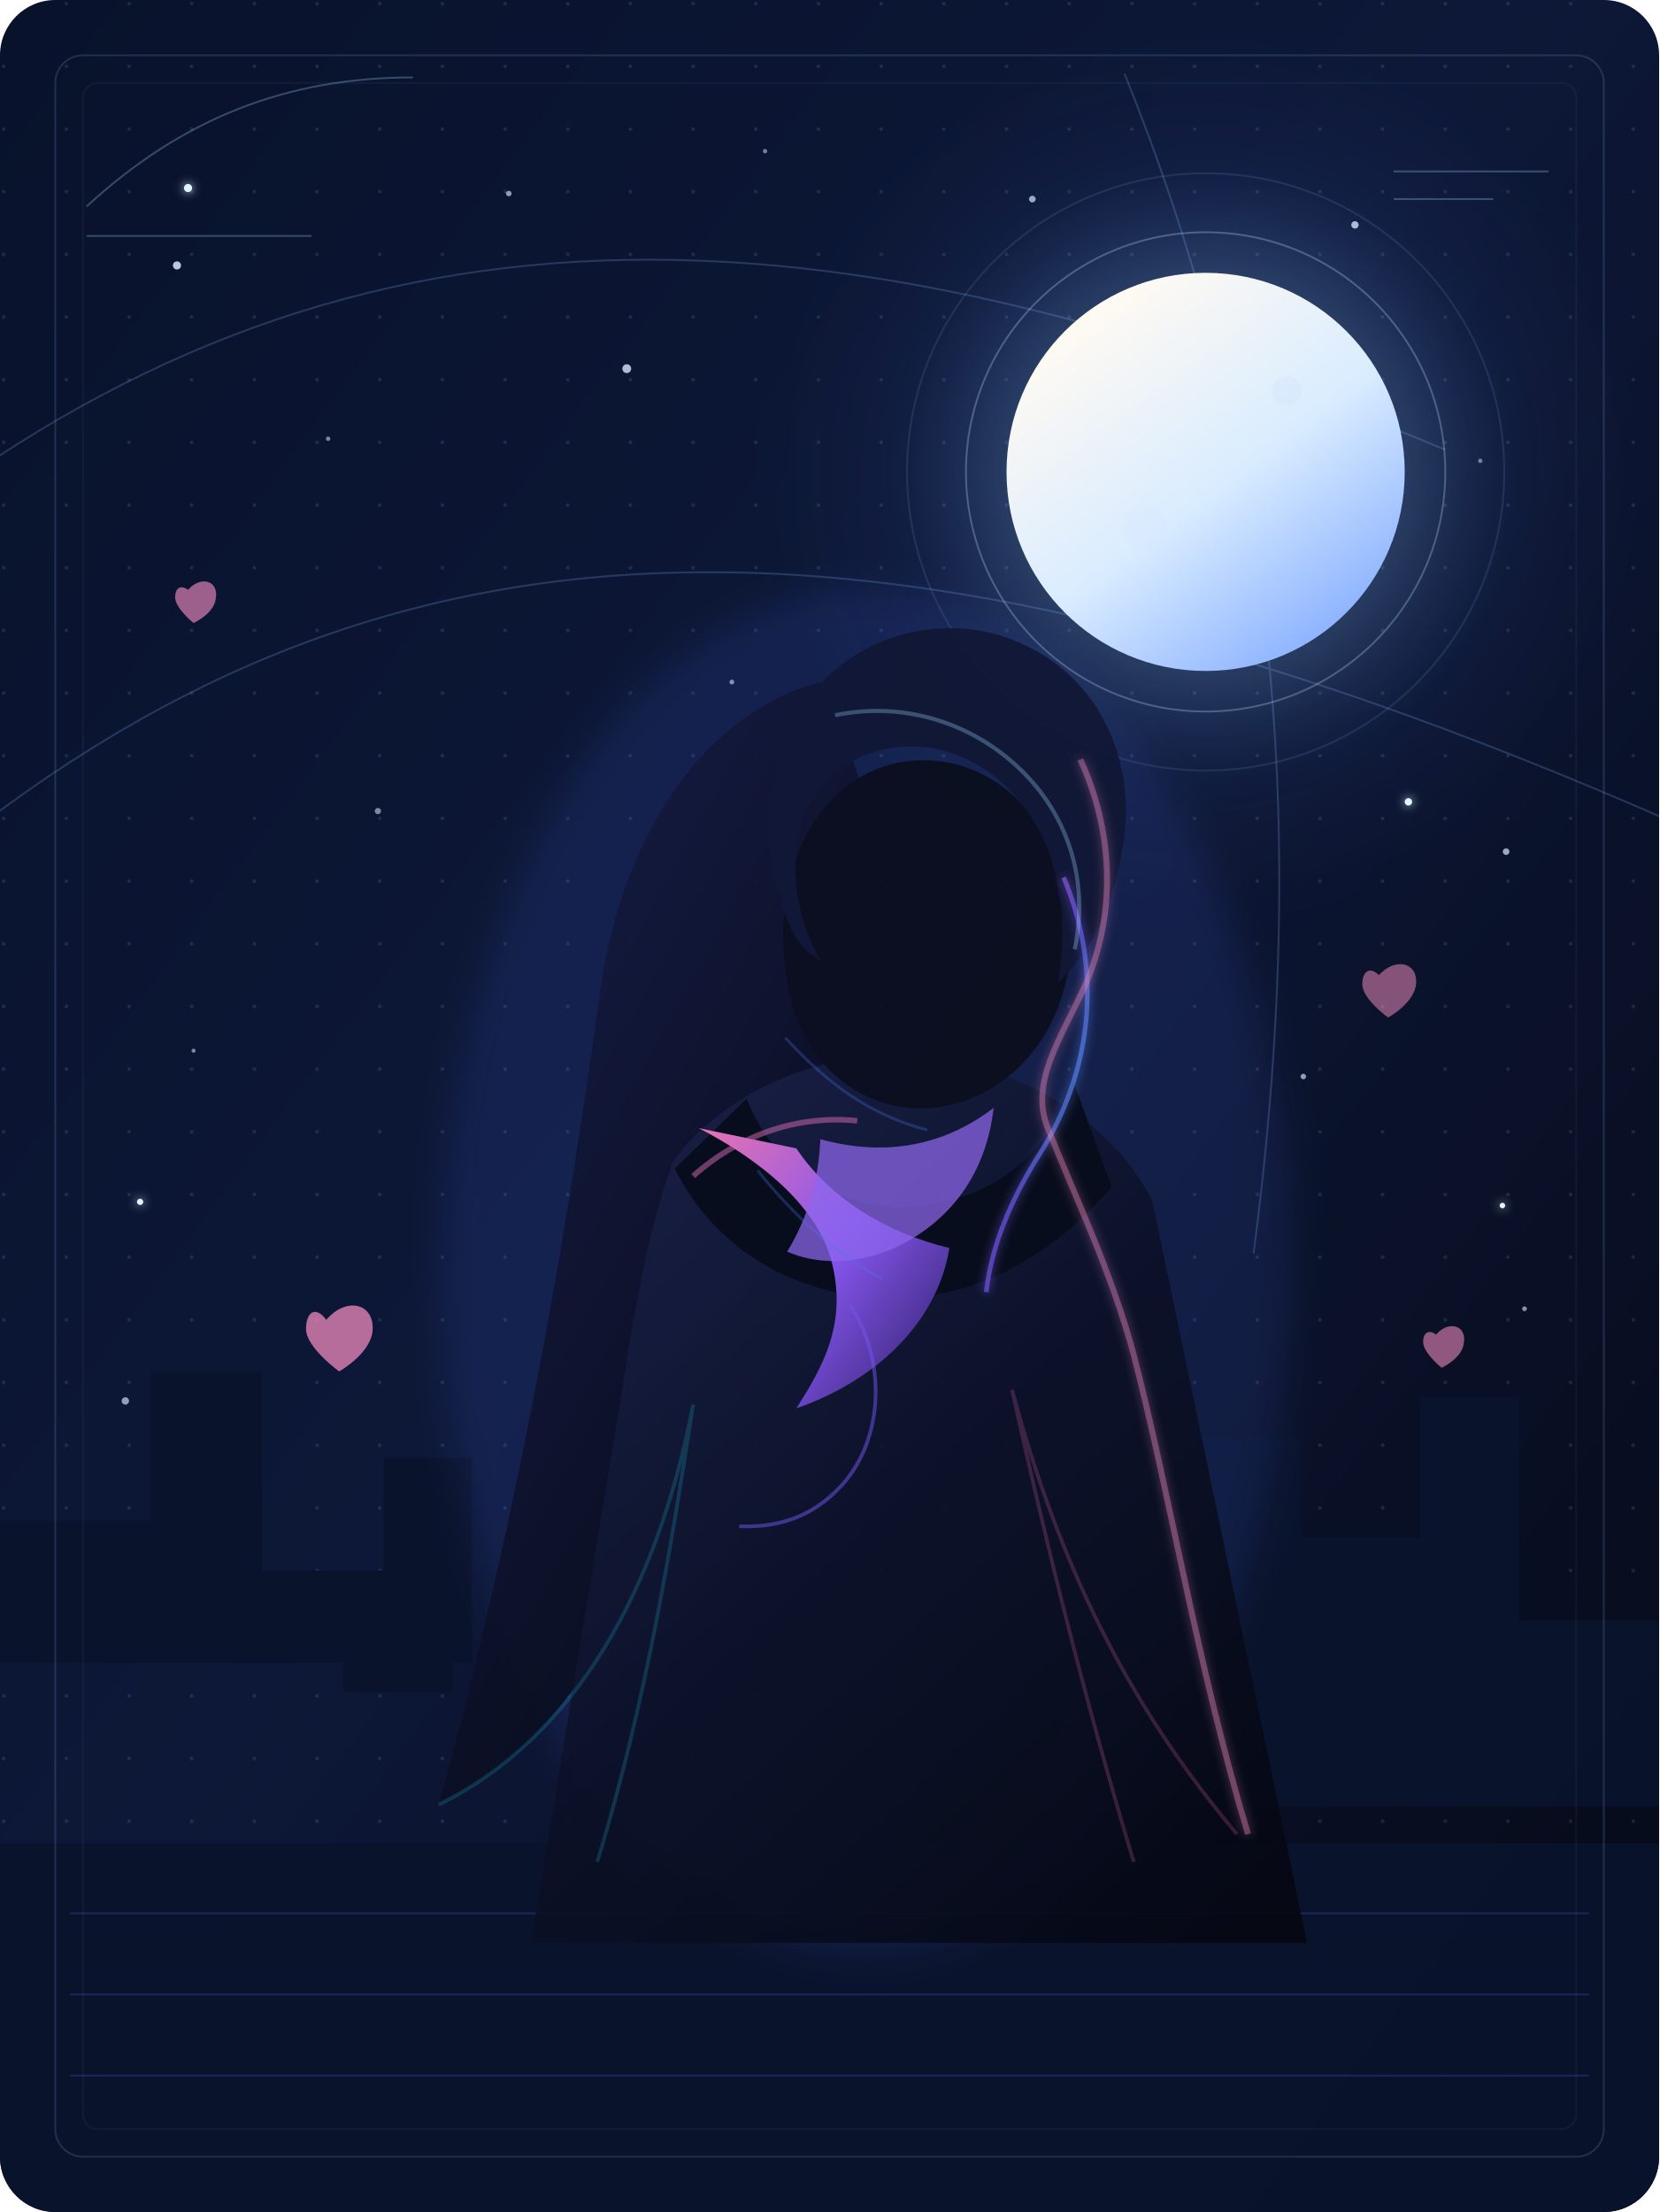
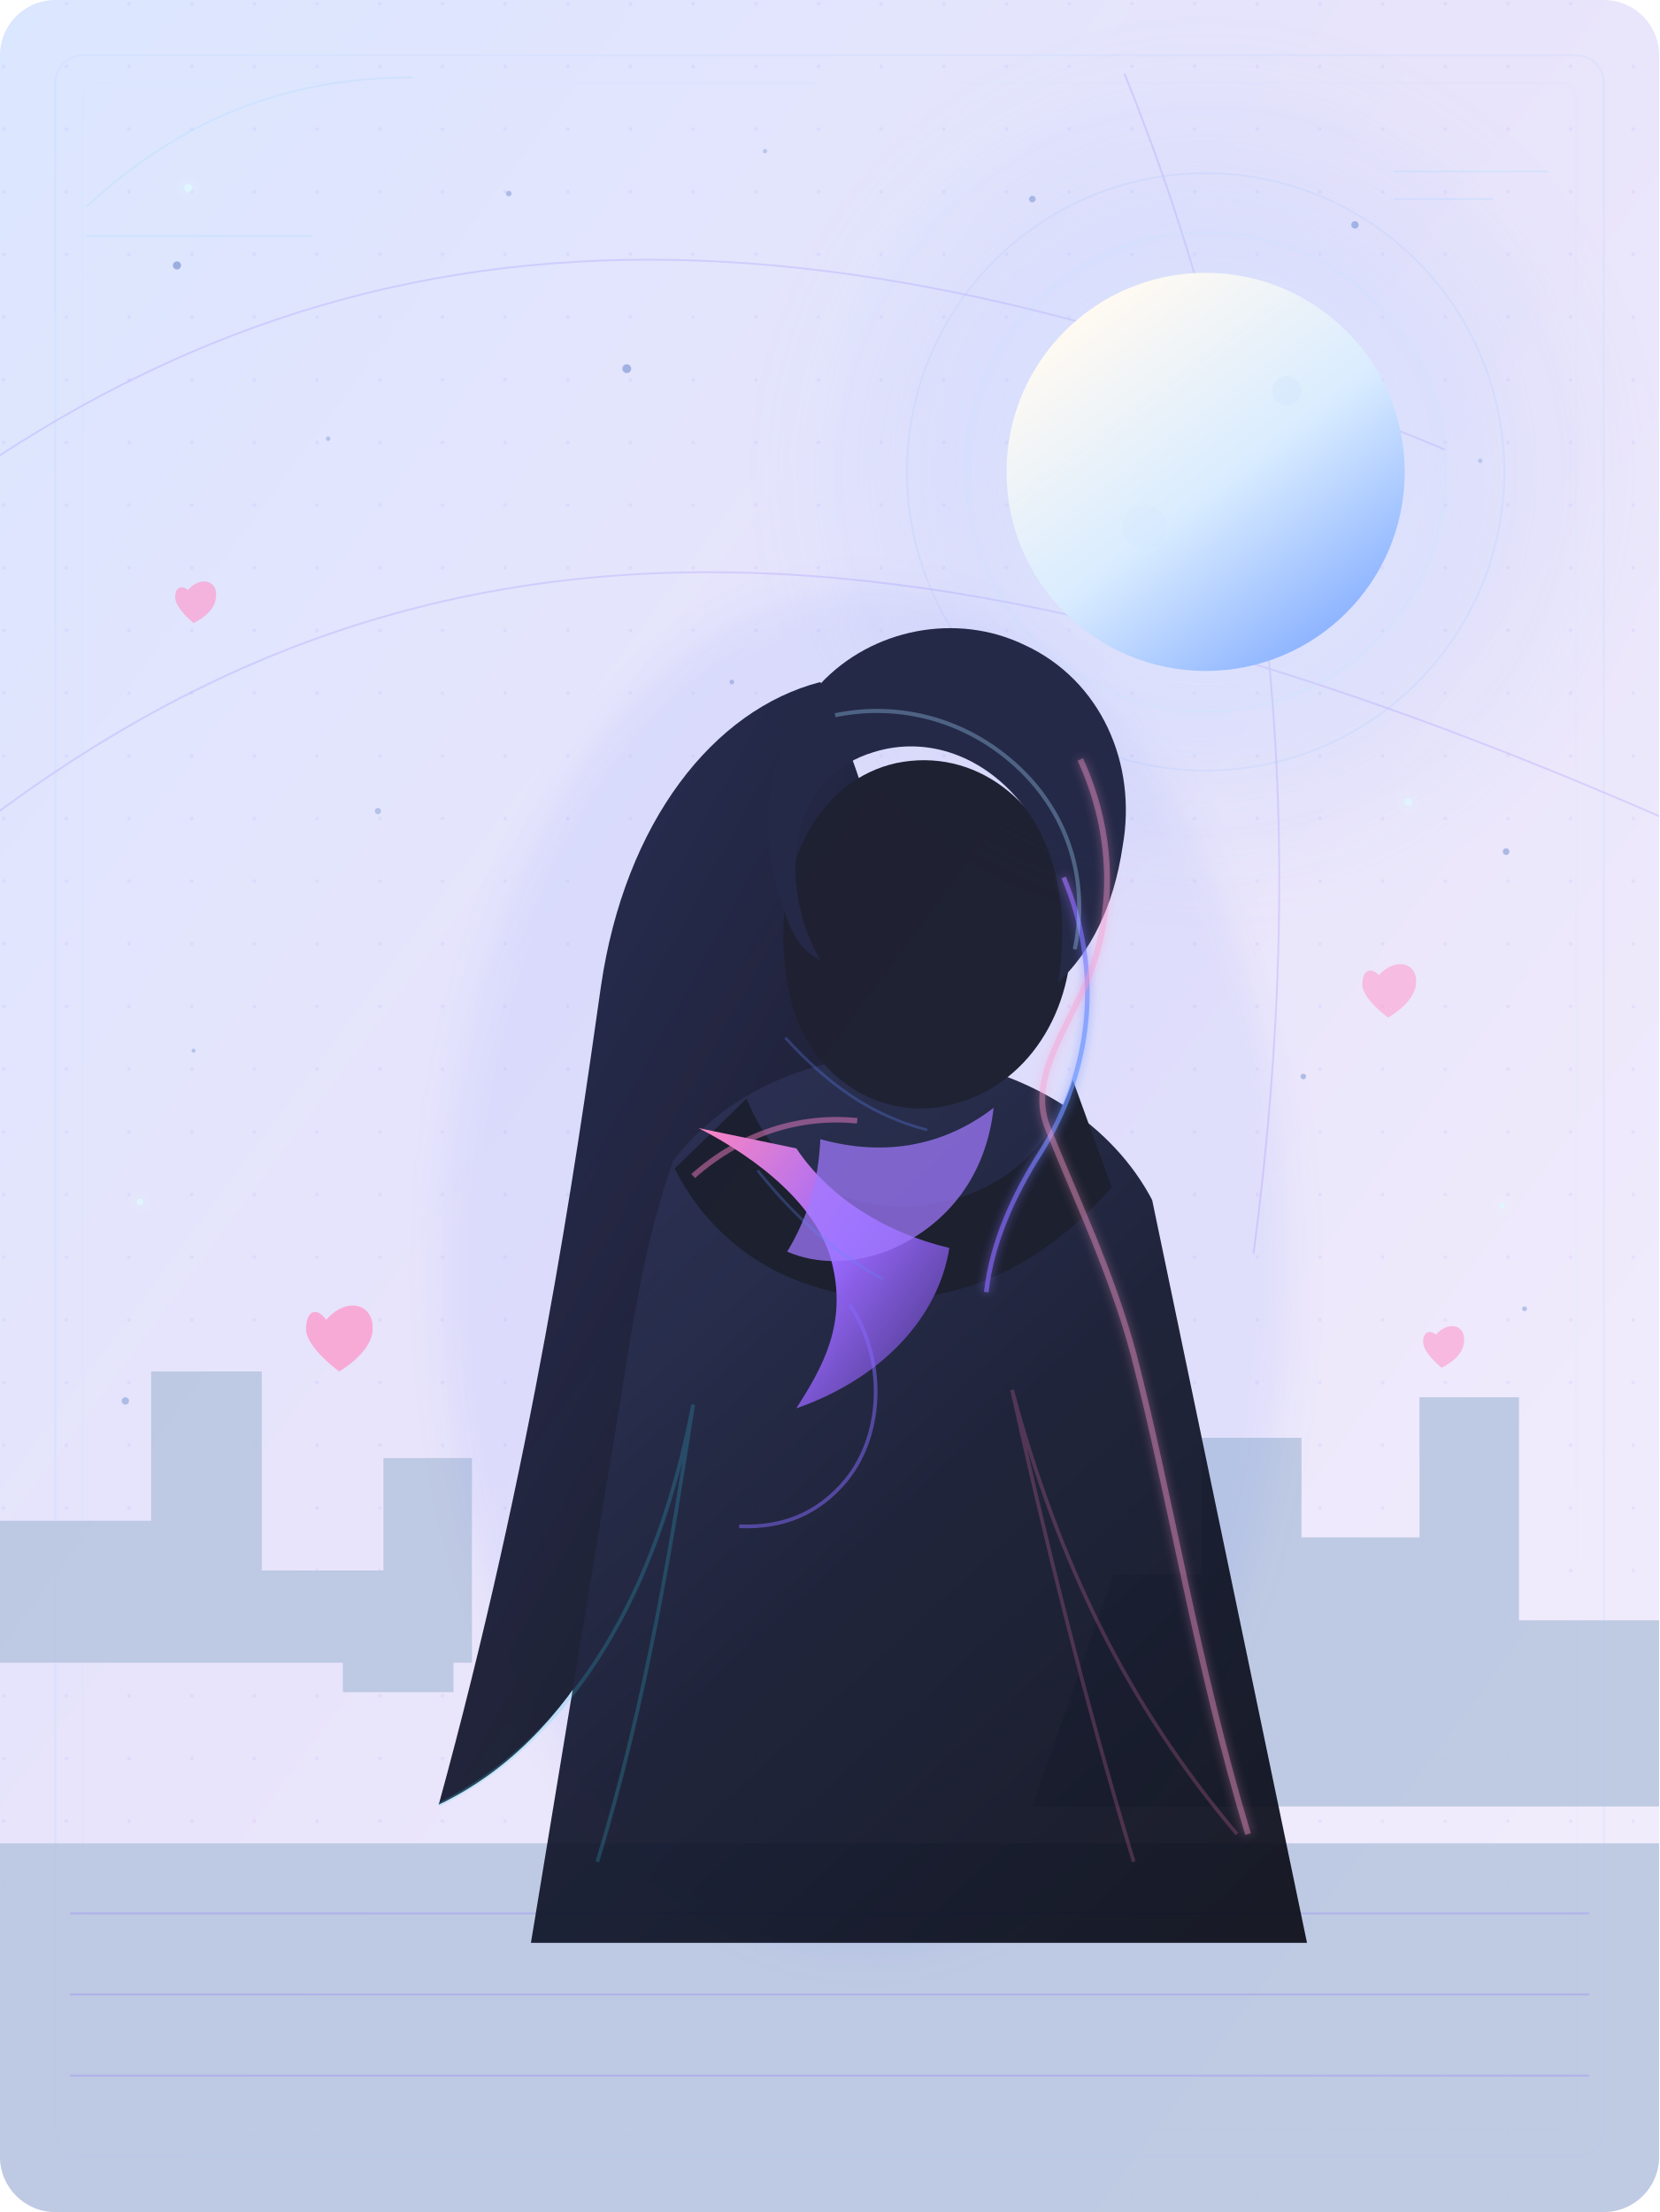
<svg xmlns="http://www.w3.org/2000/svg" viewBox="0 0 900 1200" role="img" aria-labelledby="title desc">
  <defs>
    <linearGradient id="sky" x1="0" y1="0" x2="1" y2="1">
-       <stop stop-color="#08122b" />
-       <stop offset=".46" stop-color="#0d1838" />
-       <stop offset="1" stop-color="#060916" />
+       <stop stop-color="#dbe6ff" />
+       <stop offset=".46" stop-color="#e8e4fb" />
+       <stop offset="1" stop-color="#f3eefc" />
    </linearGradient>
    <radialGradient id="moonGlow" cx=".5" cy=".5" r=".5">
-       <stop stop-color="#f7f2ff" stop-opacity=".95" />
-       <stop offset=".28" stop-color="#a8dfff" stop-opacity=".66" />
-       <stop offset=".7" stop-color="#5d8fff" stop-opacity=".1" />
-       <stop offset="1" stop-color="#5d8fff" stop-opacity="0" />
+       <stop stop-color="#fff6e8" stop-opacity=".95" />
+       <stop offset=".28" stop-color="#cfe6ff" stop-opacity=".7" />
+       <stop offset=".7" stop-color="#8fb5ff" stop-opacity=".18" />
+       <stop offset="1" stop-color="#8fb5ff" stop-opacity="0" />
    </radialGradient>
    <linearGradient id="moon" x1=".2" y1=".1" x2=".8" y2=".9">
      <stop stop-color="#fffaf2" />
      <stop offset=".55" stop-color="#d9ecff" />
      <stop offset="1" stop-color="#8fb5ff" />
    </linearGradient>
    <linearGradient id="hair" x1=".1" y1=".2" x2=".9" y2=".9">
      <stop stop-color="#151a3e" />
      <stop offset=".55" stop-color="#080c1d" />
      <stop offset="1" stop-color="#050711" />
    </linearGradient>
    <linearGradient id="coat" x1=".1" y1="0" x2=".9" y2="1">
      <stop stop-color="#1a2146" />
      <stop offset=".5" stop-color="#0b1026" />
      <stop offset="1" stop-color="#050712" />
    </linearGradient>
    <linearGradient id="rim" x1="0" y1="0" x2="1" y2="1">
      <stop stop-color="#ff7bc9" />
      <stop offset=".5" stop-color="#7c5cff" />
      <stop offset="1" stop-color="#24e0ff" />
    </linearGradient>
    <linearGradient id="scarf" x1="0" y1="0" x2="1" y2=".8">
      <stop stop-color="#ff7dbb" />
      <stop offset=".55" stop-color="#925bff" />
      <stop offset="1" stop-color="#3f2a82" />
    </linearGradient>
    <linearGradient id="city" x1="0" y1="0" x2="0" y2="1">
-       <stop stop-color="#07132d" stop-opacity=".2" />
-       <stop offset="1" stop-color="#040712" />
+       <stop stop-color="#c7d2ea" stop-opacity=".5" />
+       <stop offset="1" stop-color="#aebcd8" />
    </linearGradient>
    <filter id="glow" x="-80%" y="-80%" width="260%" height="260%">
      <feGaussianBlur stdDeviation="10" />
    </filter>
    <filter id="softGlow" x="-40%" y="-40%" width="180%" height="180%">
      <feGaussianBlur stdDeviation="2.6" result="blur" />
      <feMerge>
        <feMergeNode in="blur" />
        <feMergeNode in="SourceGraphic" />
      </feMerge>
    </filter>
    <pattern id="dotPattern" width="34" height="34" patternUnits="userSpaceOnUse">
-       <circle cx="2" cy="2" r="1" fill="#a9c8ff" opacity=".3" />
+       <circle cx="2" cy="2" r="1" fill="#7c5cff" opacity=".18" />
    </pattern>
    <clipPath id="posterClip">
      <rect width="900" height="1200" rx="30" />
    </clipPath>
  </defs>
  <g clip-path="url(#posterClip)">
    <rect width="900" height="1200" fill="url(#sky)" />
    <rect width="900" height="1200" fill="url(#dotPattern)" opacity=".42" />
-     <g fill="#d8e8ff">
+     <g fill="#8fa5d9">
      <circle cx="96" cy="144" r="2.2" opacity=".85" />
      <circle cx="178" cy="238" r="1.2" opacity=".55" />
      <circle cx="276" cy="105" r="1.5" opacity=".65" />
      <circle cx="340" cy="200" r="2.4" opacity=".8" />
      <circle cx="415" cy="82" r="1.2" opacity=".5" />
      <circle cx="560" cy="108" r="1.8" opacity=".7" />
      <circle cx="618" cy="190" r="1.2" opacity=".6" />
      <circle cx="735" cy="122" r="2" opacity=".8" />
      <circle cx="803" cy="250" r="1.2" opacity=".5" />
      <circle cx="817" cy="462" r="1.8" opacity=".7" />
      <circle cx="397" cy="370" r="1.3" opacity=".6" />
      <circle cx="205" cy="440" r="1.7" opacity=".55" />
      <circle cx="105" cy="570" r="1.1" opacity=".55" />
      <circle cx="707" cy="584" r="1.5" opacity=".65" />
      <circle cx="827" cy="710" r="1.3" opacity=".6" />
      <circle cx="68" cy="760" r="2" opacity=".65" />
    </g>
-     <g fill="none" stroke="#8bb6ff" opacity=".22">
+     <g fill="none" stroke="#7c5cff" opacity=".18">
      <path d="M-70 298C170 104 426 94 784 244" />
      <path d="M-20 455C230 259 508 260 965 472" />
      <path d="M610 40C684 223 714 422 680 680" />
    </g>
    <circle cx="654" cy="256" r="238" fill="url(#moonGlow)" opacity=".52" filter="url(#glow)" />
    <circle cx="654" cy="256" r="108" fill="url(#moon)" />
    <circle cx="654" cy="256" r="130" fill="none" stroke="#c3e5ff" stroke-opacity=".28" stroke-width="1" />
    <circle cx="654" cy="256" r="162" fill="none" stroke="#8fb9ff" stroke-opacity=".13" stroke-width="1" />
    <g fill="#b8d4ff" opacity=".62">
      <circle cx="698" cy="212" r="8" opacity=".2" />
      <circle cx="621" cy="286" r="12" opacity=".13" />
      <circle cx="688" cy="307" r="5" opacity=".17" />
    </g>
-     <g fill="#09132c" opacity=".96">
+     <g fill="#b9c6e0" opacity=".9">
      <path d="M0 825 82 825 82 744 142 744 142 852 208 852 208 791 256 791 256 902 0 902Z" />
      <path d="M604 854 652 854 652 780 706 780 706 834 770 834 770 758 824 758 824 879 900 879 900 980 560 980Z" />
      <path d="M186 888 218 888 218 828 246 828 246 918 186 918Z" />
      <path d="M0 1000 900 1000 900 1200 0 1200Z" />
    </g>
    <g stroke="#7c5cff" stroke-opacity=".22">
      <path d="M38 1038H862" />
      <path d="M38 1082H862" />
      <path d="M38 1126H862" />
    </g>
-     <ellipse cx="470" cy="690" rx="230" ry="370" fill="#4f6fff" opacity=".12" filter="url(#glow)" />
+     <ellipse cx="470" cy="690" rx="230" ry="370" fill="#4f6fff" opacity=".08" filter="url(#glow)" />
    <g opacity=".9">
      <path d="M445 370C387 385 339 446 326 535C312 634 289 793 238 979C313 943 350 861 374 766C389 706 401 652 417 618C435 675 459 735 495 801C528 862 570 925 626 991C579 876 534 767 514 662C496 570 492 470 445 370Z" fill="url(#hair)" />
      <path d="M365 630C394 591 449 567 505 574C560 581 604 611 625 651L709 1054H288L337 757C345 705 352 667 365 630Z" fill="url(#coat)" />
      <path d="M405 596C422 639 463 661 507 653C545 646 570 623 582 586L603 644C560 694 500 718 439 697C405 686 380 662 366 634Z" fill="#070b18" />
      <path d="M425 514C423 465 446 423 486 414C529 405 567 435 578 481C589 526 571 574 533 593C491 614 449 593 433 555C428 543 426 529 425 514Z" fill="#0a0d1c" />
      <path d="M425 493C411 455 413 405 445 371C473 341 519 332 556 350C597 369 617 414 609 459C604 493 591 517 574 533C580 497 574 461 555 437C534 410 503 399 474 408C454 414 440 428 434 450C428 474 433 500 445 521C435 516 429 506 425 493Z" fill="#111633" />
      <path d="M577 476C598 526 593 580 564 626C550 648 538 674 535 701" fill="none" stroke="url(#rim)" stroke-width="2.5" stroke-opacity=".65" filter="url(#softGlow)" />
      <path d="M376 638C403 614 435 605 465 608" fill="none" stroke="#ff7bc9" stroke-width="3" stroke-opacity=".46" />
      <path d="M379 612C412 629 443 654 451 684C460 718 446 742 432 764C478 748 509 715 515 677C481 669 450 650 432 623Z" fill="url(#scarf)" />
      <path d="M445 618C481 628 513 621 539 601C535 637 515 664 483 678C463 686 443 686 427 679C438 661 444 641 445 618Z" fill="#9a6dff" opacity=".72" />
      <path d="M461 708C480 736 480 777 459 803C444 821 425 829 401 828" fill="none" stroke="#7c5cff" stroke-width="2" stroke-opacity=".5" />
      <path d="M324 1010C351 922 365 833 376 762C357 861 313 942 238 979" fill="none" stroke="#22d3ee" stroke-width="2" stroke-opacity=".2" />
      <path d="M615 1010C588 921 566 831 549 754C574 847 611 924 671 995" fill="none" stroke="#ff6fb5" stroke-width="2" stroke-opacity=".22" />
      <path d="M586 412C604 451 606 496 588 536C575 564 559 587 568 611C583 649 603 690 615 735C635 812 649 902 677 995" fill="none" stroke="#ff94ca" stroke-width="3.2" stroke-opacity=".38" filter="url(#softGlow)" />
      <path d="M453 388C492 380 531 393 558 422C582 448 590 482 583 515" fill="none" stroke="#9fdcff" stroke-width="2.2" stroke-opacity=".33" />
      <path d="M426 563C449 588 472 605 503 613M411 635C431 660 453 680 479 694" fill="none" stroke="#537dff" stroke-width="1.5" stroke-opacity=".28" />
    </g>
    <g fill="#ff91c8">
      <path d="M177 716c11-13 27-9 25 7-2 12-18 21-18 21s-18-13-18-23c0-9 5-13 11-5Z" opacity=".7" />
      <path d="M748 529c9-10 22-7 20 6-2 10-15 17-15 17s-14-10-14-18c0-7 4-10 9-5Z" opacity=".5" />
      <path d="M102 320c7-8 17-5 15 5-1 8-12 13-12 13s-10-8-10-14c0-5 3-7 7-4Z" opacity=".6" />
      <path d="M779 724c7-8 17-5 15 5-1 8-12 13-12 13s-10-8-10-14c0-5 3-7 7-4Z" opacity=".55" />
    </g>
    <g fill="none" stroke="#a9d9ff" opacity=".28">
      <path d="M47 112C99 64 156 42 224 42" />
      <path d="M47 128H169" />
      <path d="M756 93h84M756 108h54" />
    </g>
    <g fill="#dff5ff" filter="url(#softGlow)">
      <circle cx="102" cy="102" r="2.2" />
      <circle cx="764" cy="435" r="2" />
      <circle cx="815" cy="654" r="1.5" />
      <circle cx="76" cy="652" r="1.7" />
    </g>
    <rect x="30" y="30" width="840" height="1140" rx="15" fill="none" stroke="#a8c9ff" stroke-opacity=".16" />
    <rect x="45" y="45" width="810" height="1110" rx="8" fill="none" stroke="#a8c9ff" stroke-opacity=".05" />
  </g>
</svg>
